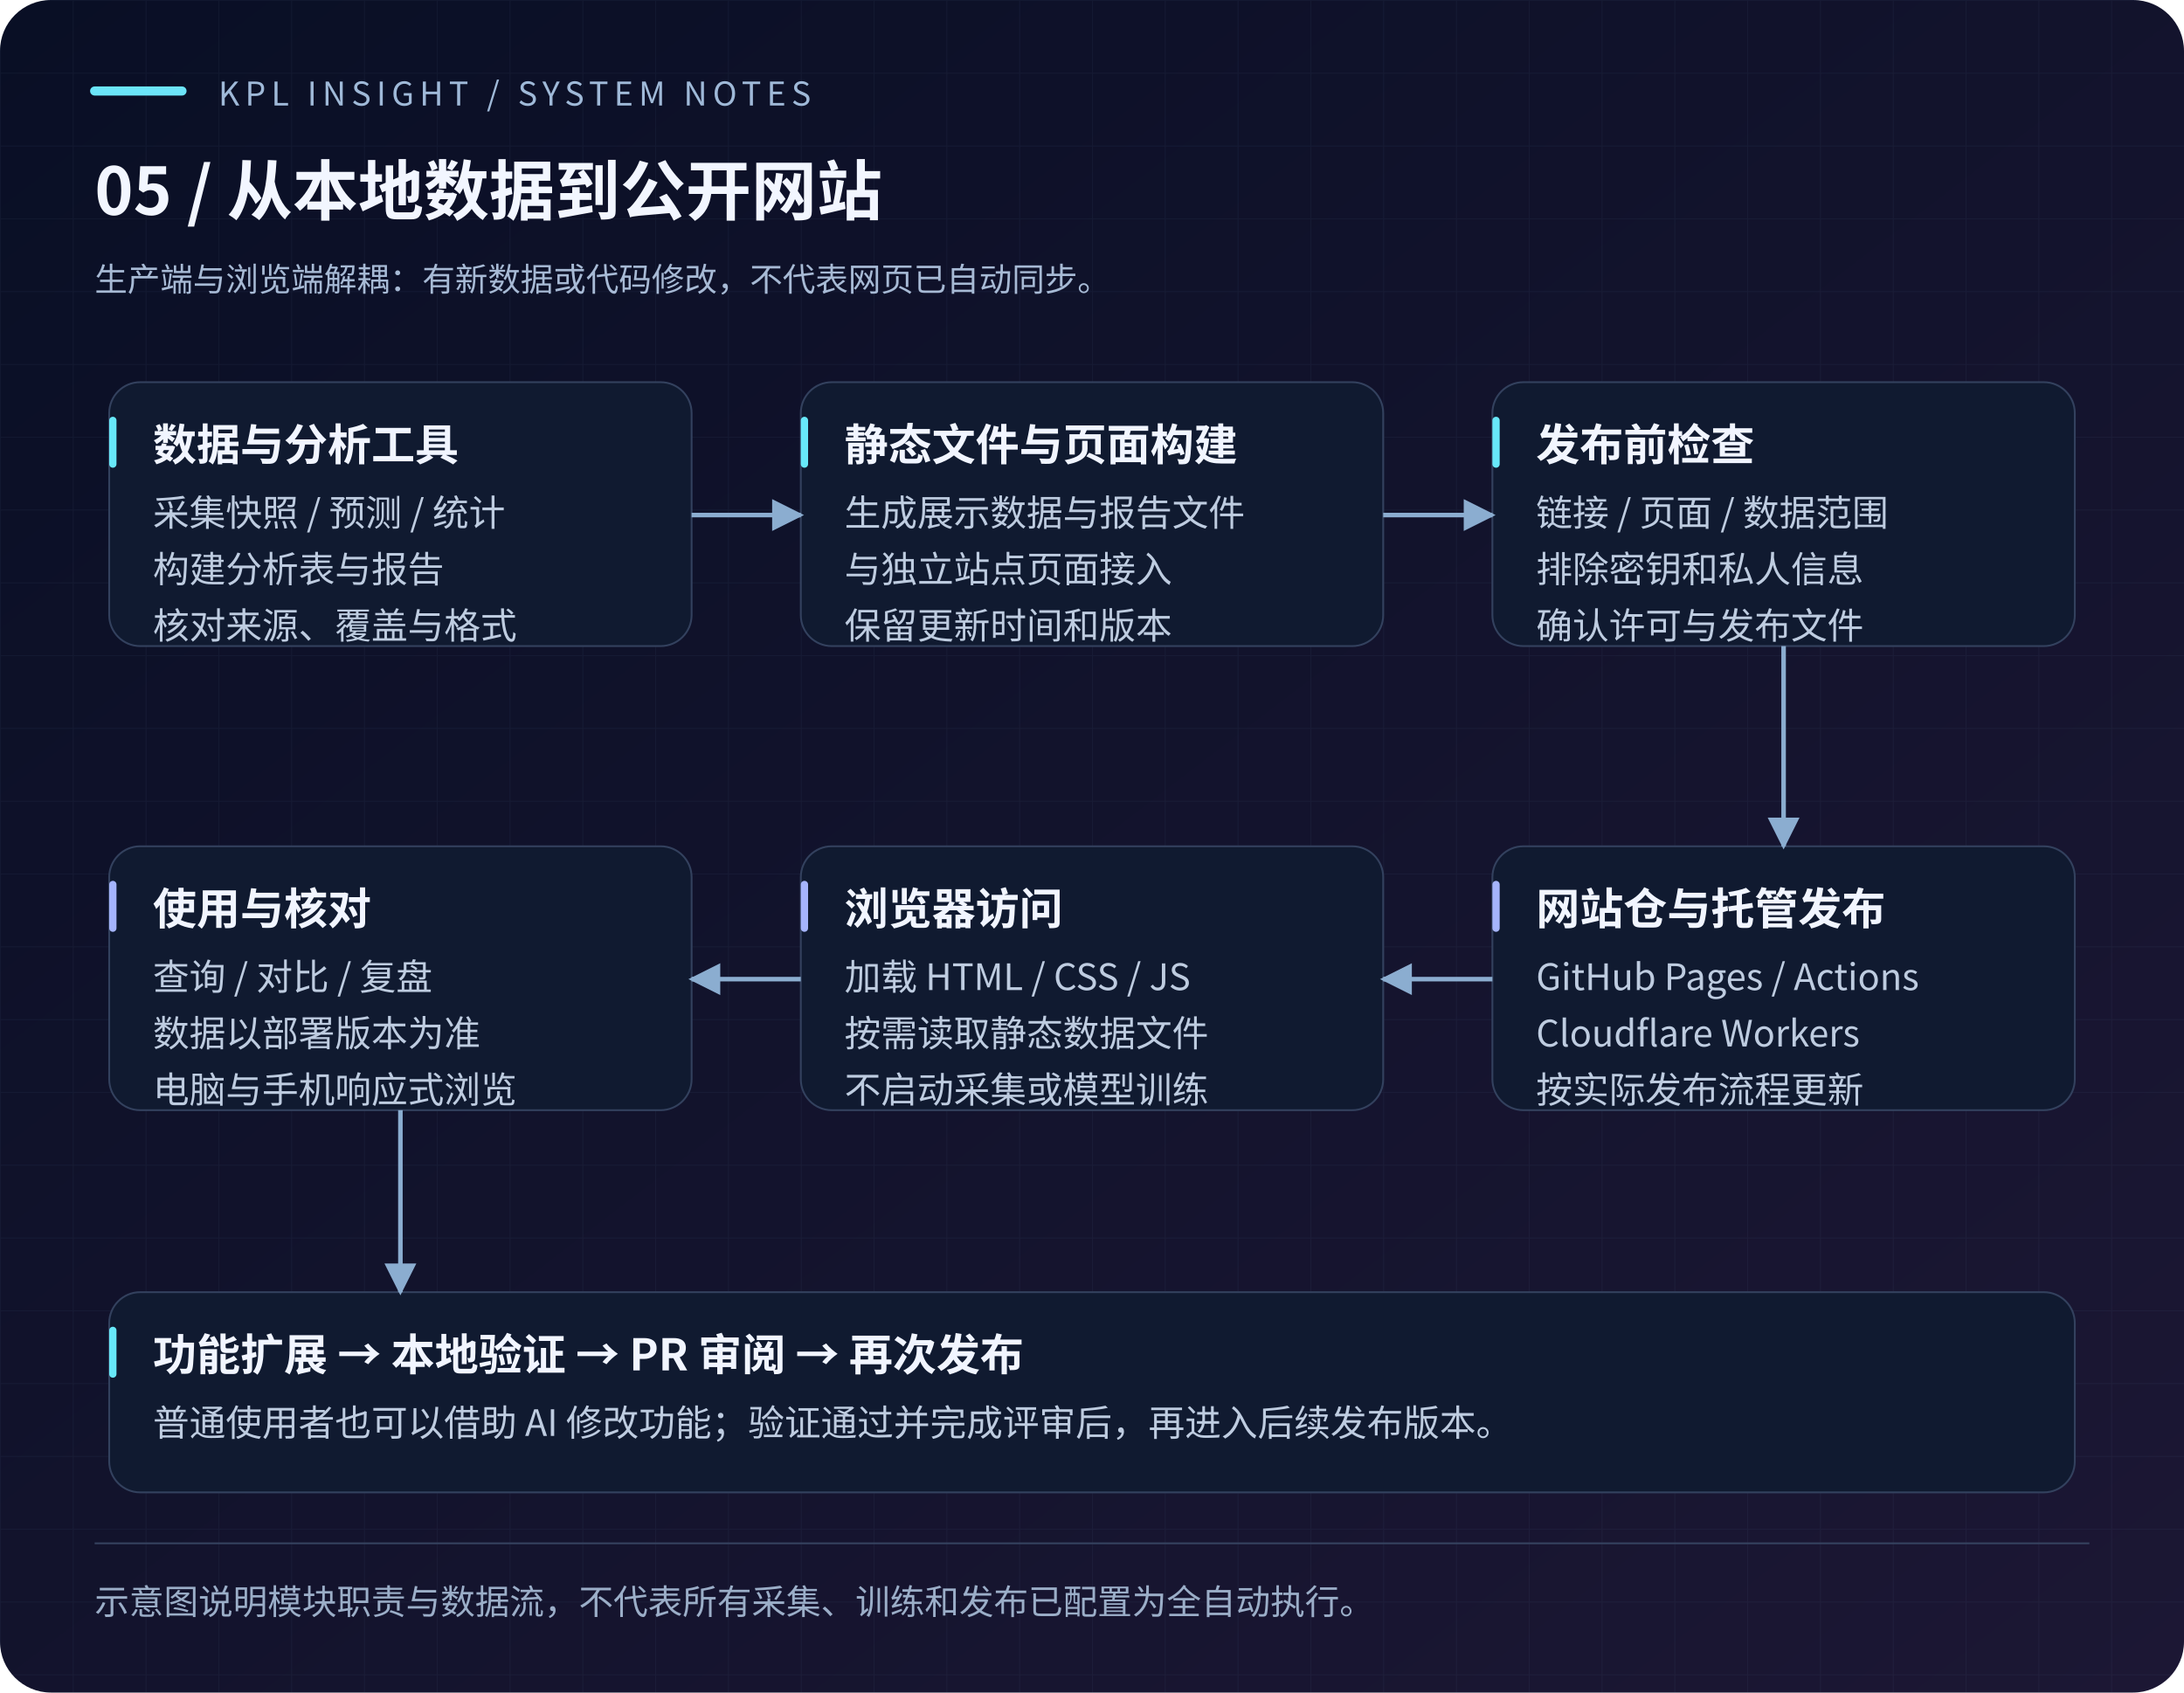
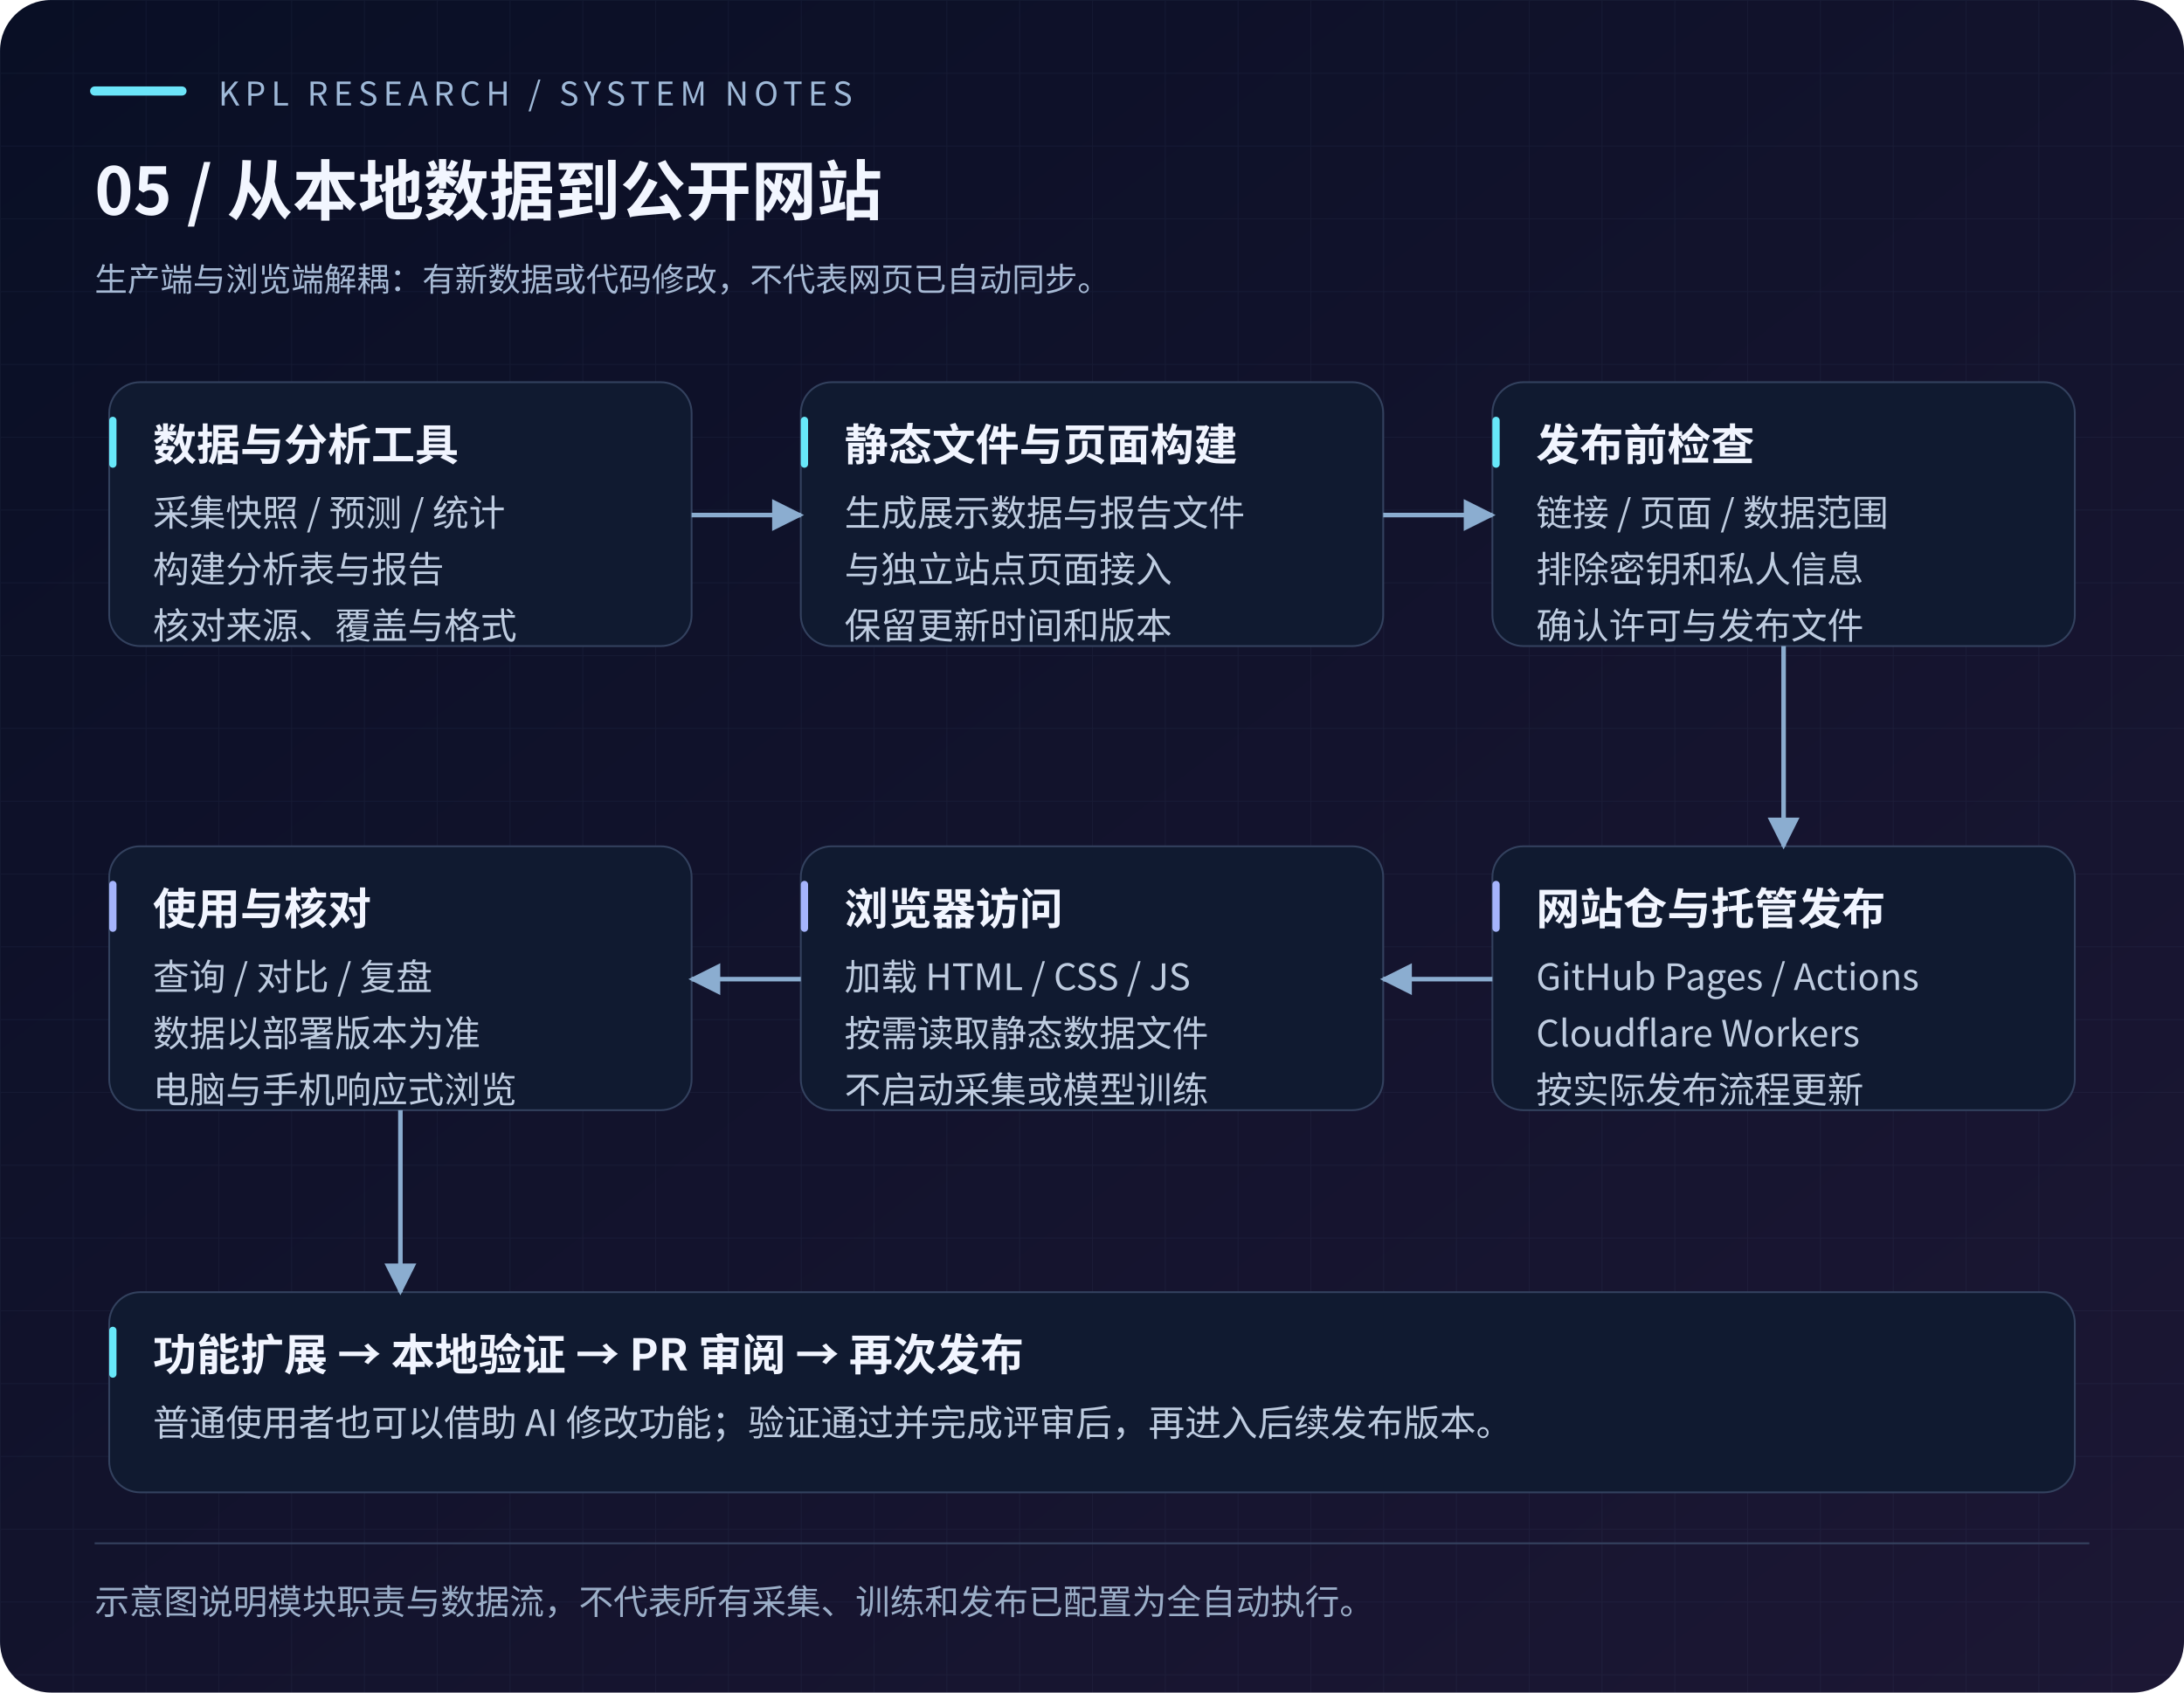
<svg xmlns="http://www.w3.org/2000/svg" width="1200" height="930" viewBox="0 0 1200 930" role="img" aria-labelledby="title desc">
  <defs>
    <linearGradient id="bg" x2="1" y2="1">
      <stop stop-color="#090f25" />
      <stop offset="1" stop-color="#1c1734" />
    </linearGradient>
    <linearGradient id="accent" gradientUnits="userSpaceOnUse" x1="0" y1="0" x2="1200" y2="1440">
      <stop stop-color="#67e8f9" />
      <stop offset="1" stop-color="#c4a0ff" />
    </linearGradient>
    <pattern id="grid" width="40" height="40" patternUnits="userSpaceOnUse">
      <path d="M40 0H0V40" fill="none" stroke="#9ccfff" stroke-opacity=".045" />
    </pattern>
    <marker id="arrow" viewBox="0 0 10 10" refX="9" refY="5" markerWidth="7" markerHeight="7" orient="auto-start-reverse">
      <path d="M0 0L10 5L0 10Z" fill="#8badd0" />
    </marker>
  </defs>
  <rect width="1200" height="930" rx="28" fill="url(#bg)" />
  <rect width="1200" height="930" rx="28" fill="url(#grid)" />
  <path d="M52 50H100" stroke="url(#accent)" stroke-width="5" stroke-linecap="round" />
  <g font-family="Microsoft YaHei,PingFang SC,Noto Sans CJK SC,sans-serif">
-     <text x="120" y="58" fill="#9fb9d8" font-size="18" letter-spacing="3">KPL INSIGHT / SYSTEM NOTES</text>
+     <text x="120" y="58" fill="#9fb9d8" font-size="18" letter-spacing="3">KPL RESEARCH / SYSTEM NOTES</text>
    <text x="52" y="118" fill="#f2f6ff" font-size="36" font-weight="700">05 / 从本地数据到公开网站</text>
    <text x="52" y="160" fill="#a7bad5" font-size="18">生产端与浏览端解耦：有新数据或代码修改，不代表网页已自动同步。</text>
    <g>
      <rect x="60" y="210" width="320" height="145" rx="17" fill="#101a30" stroke="#33415e" />
      <rect x="60" y="229" width="4" height="28" rx="2" fill="#67e8f9" />
      <text x="84" y="253" fill="#f1f5ff" font-size="24" font-weight="700">数据与分析工具</text>
      <text x="84" y="289" fill="#becce0" font-size="20">采集快照 / 预测 / 统计</text>
      <text x="84" y="320" fill="#becce0" font-size="20">构建分析表与报告</text>
      <text x="84" y="351" fill="#becce0" font-size="20">核对来源、覆盖与格式</text>
    </g>
    <g>
      <rect x="440" y="210" width="320" height="145" rx="17" fill="#101a30" stroke="#33415e" />
      <rect x="440" y="229" width="4" height="28" rx="2" fill="#67e8f9" />
      <text x="464" y="253" fill="#f1f5ff" font-size="24" font-weight="700">静态文件与页面构建</text>
      <text x="464" y="289" fill="#becce0" font-size="20">生成展示数据与报告文件</text>
      <text x="464" y="320" fill="#becce0" font-size="20">与独立站点页面接入</text>
      <text x="464" y="351" fill="#becce0" font-size="20">保留更新时间和版本</text>
    </g>
    <g>
      <rect x="820" y="210" width="320" height="145" rx="17" fill="#101a30" stroke="#33415e" />
      <rect x="820" y="229" width="4" height="28" rx="2" fill="#67e8f9" />
      <text x="844" y="253" fill="#f1f5ff" font-size="24" font-weight="700">发布前检查</text>
      <text x="844" y="289" fill="#becce0" font-size="20">链接 / 页面 / 数据范围</text>
      <text x="844" y="320" fill="#becce0" font-size="20">排除密钥和私人信息</text>
      <text x="844" y="351" fill="#becce0" font-size="20">确认许可与发布文件</text>
    </g>
    <path d="M380 283H440" fill="none" stroke="#8badd0" stroke-width="2.5" marker-end="url(#arrow)" />
    <path d="M760 283H820" fill="none" stroke="#8badd0" stroke-width="2.5" marker-end="url(#arrow)" />
    <g>
      <rect x="820" y="465" width="320" height="145" rx="17" fill="#101a30" stroke="#33415e" />
      <rect x="820" y="484" width="4" height="28" rx="2" fill="#a5b4fc" />
      <text x="844" y="508" fill="#f1f5ff" font-size="24" font-weight="700">网站仓与托管发布</text>
      <text x="844" y="544" fill="#becce0" font-size="20">GitHub Pages / Actions</text>
      <text x="844" y="575" fill="#becce0" font-size="20">Cloudflare Workers</text>
      <text x="844" y="606" fill="#becce0" font-size="20">按实际发布流程更新</text>
    </g>
    <path d="M980 355V465" fill="none" stroke="#8badd0" stroke-width="2.5" marker-end="url(#arrow)" />
    <g>
      <rect x="440" y="465" width="320" height="145" rx="17" fill="#101a30" stroke="#33415e" />
      <rect x="440" y="484" width="4" height="28" rx="2" fill="#a5b4fc" />
      <text x="464" y="508" fill="#f1f5ff" font-size="24" font-weight="700">浏览器访问</text>
      <text x="464" y="544" fill="#becce0" font-size="20">加载 HTML / CSS / JS</text>
      <text x="464" y="575" fill="#becce0" font-size="20">按需读取静态数据文件</text>
      <text x="464" y="606" fill="#becce0" font-size="20">不启动采集或模型训练</text>
    </g>
    <path d="M820 538H760" fill="none" stroke="#8badd0" stroke-width="2.5" marker-end="url(#arrow)" />
    <g>
      <rect x="60" y="465" width="320" height="145" rx="17" fill="#101a30" stroke="#33415e" />
      <rect x="60" y="484" width="4" height="28" rx="2" fill="#a5b4fc" />
      <text x="84" y="508" fill="#f1f5ff" font-size="24" font-weight="700">使用与核对</text>
      <text x="84" y="544" fill="#becce0" font-size="20">查询 / 对比 / 复盘</text>
      <text x="84" y="575" fill="#becce0" font-size="20">数据以部署版本为准</text>
      <text x="84" y="606" fill="#becce0" font-size="20">电脑与手机响应式浏览</text>
    </g>
    <path d="M440 538H380" fill="none" stroke="#8badd0" stroke-width="2.5" marker-end="url(#arrow)" />
    <g>
      <rect x="60" y="710" width="1080" height="110" rx="17" fill="#101a30" stroke="#33415e" />
      <rect x="60" y="729" width="4" height="28" rx="2" fill="#67e8f9" />
      <text x="84" y="753" fill="#f1f5ff" font-size="24" font-weight="700">功能扩展 → 本地验证 → PR 审阅 → 再次发布</text>
      <text x="84" y="789" fill="#becce0" font-size="20">普通使用者也可以借助 AI 修改功能；验证通过并完成评审后，再进入后续发布版本。</text>
    </g>
    <path d="M220 610V710" fill="none" stroke="#8badd0" stroke-width="2.5" marker-end="url(#arrow)" />
    <path d="M52 848H1148" stroke="#35425f" />
    <text x="52" y="887" fill="#9baec8" font-size="19">示意图说明模块职责与数据流，不代表所有采集、训练和发布已配置为全自动执行。</text>
  </g>
</svg>
